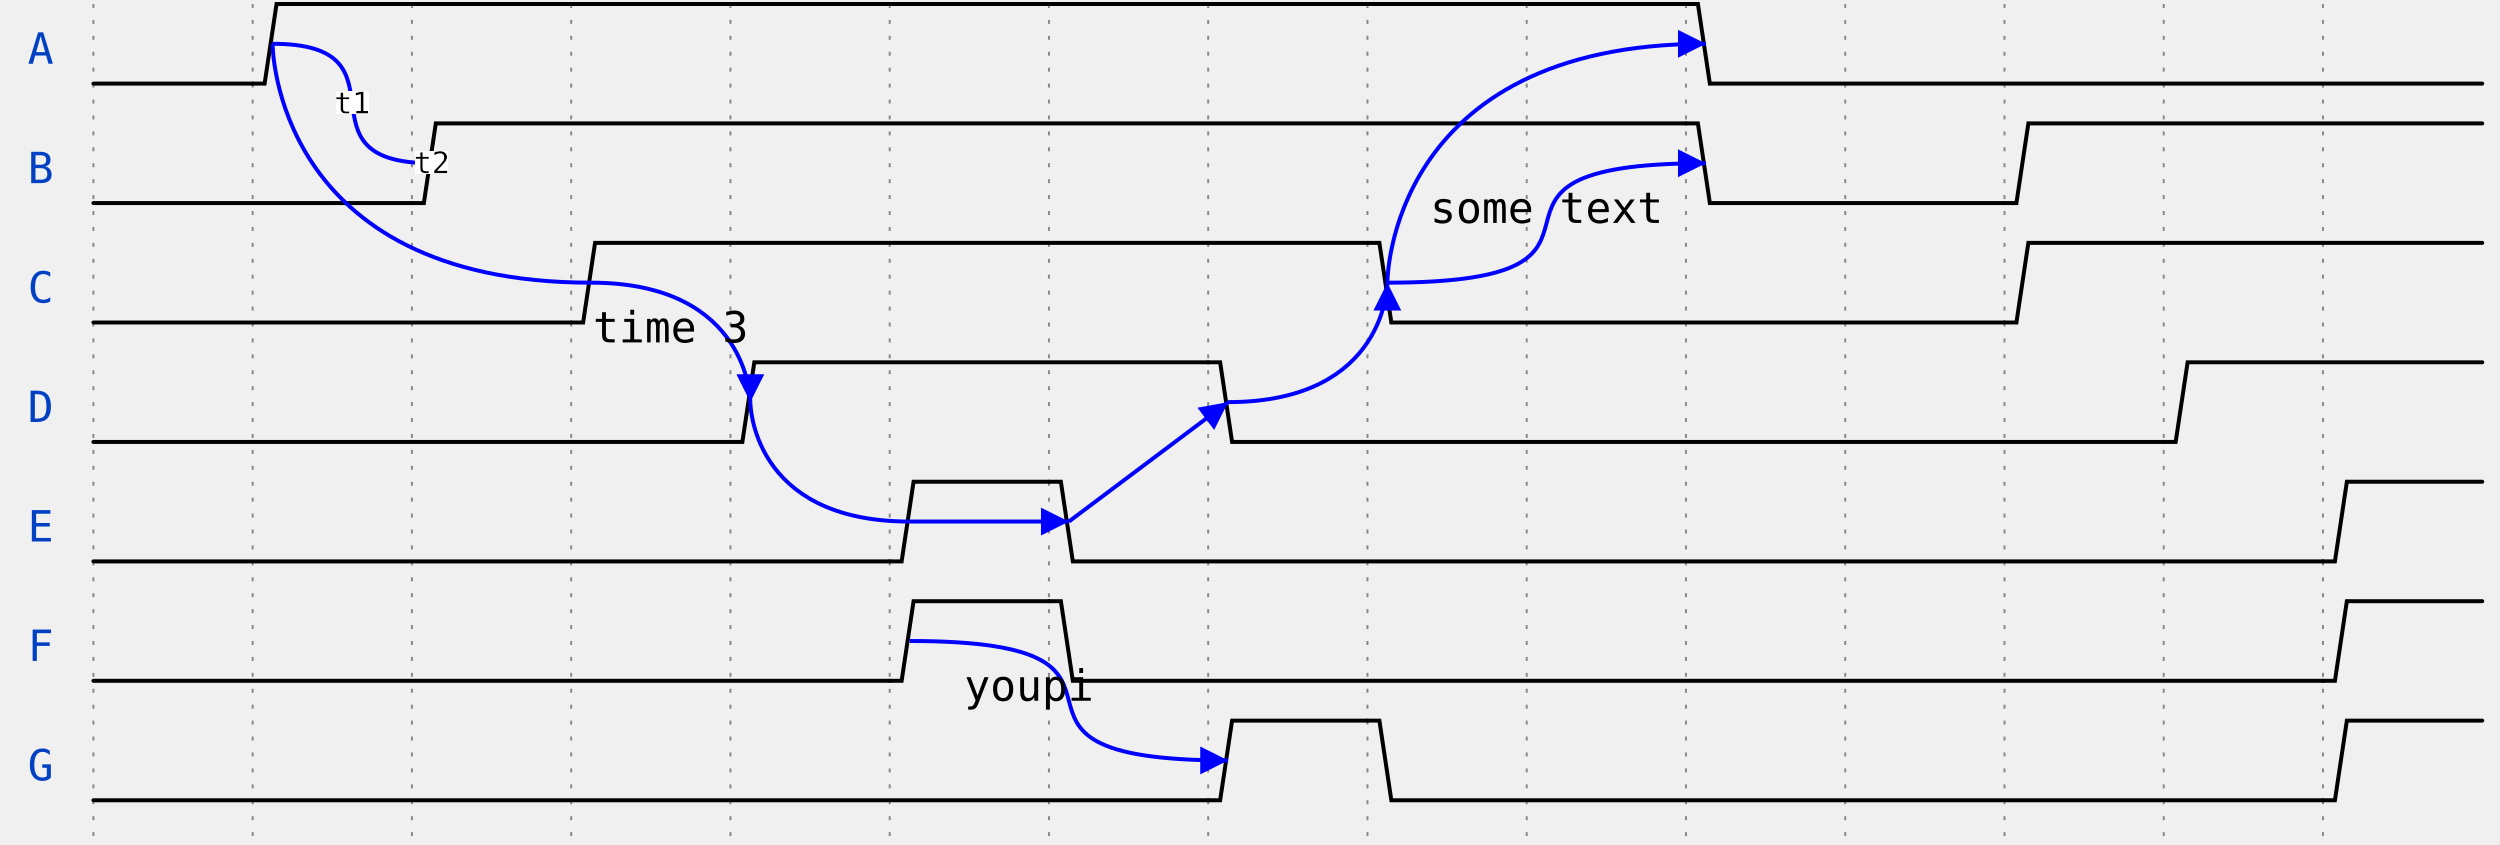
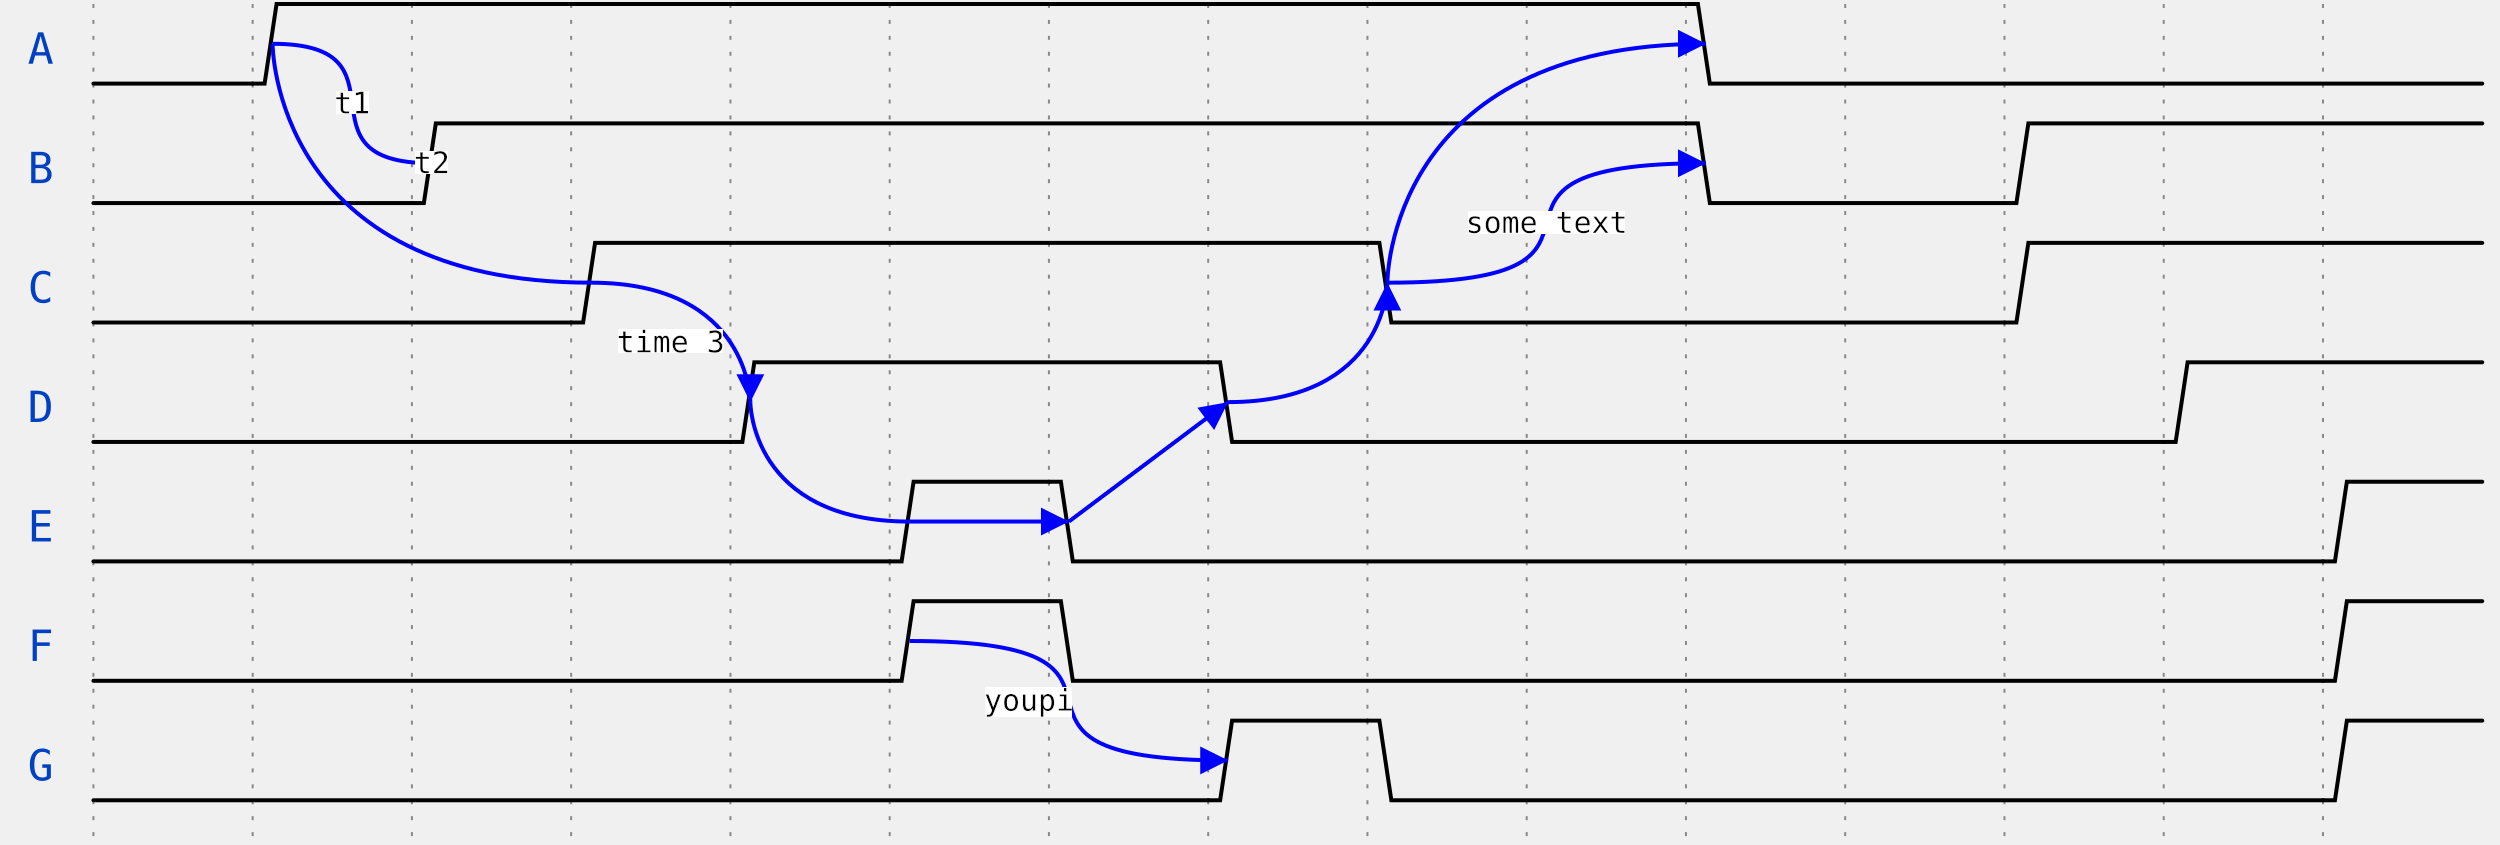
<svg xmlns="http://www.w3.org/2000/svg" width="622" height="210.0" viewBox="-1 -1 623 212.0" overflow="hidden">
  <style>
text{font-size:0.9em;
    font-style:normal;
    font-variant:normal;
    font-weight:500;
    font-stretch:normal;
    text-align:center;
    fill-opacity:1;
    font-family:fira mono, droid sans mono, monospace;}
.muted{fill:#aaa}
.warning{fill:#f6b900}
.error{fill:#f60000}
.info, .title{fill:#0041c4}
.success{fill:#00ab00}
.attr{font-size:9px;}
.h1{font-size:18.31px;font-weight:bold}
.border{stroke-width: 1.25px; stroke: #000}
.h2{font-size:14.65px;font-weight:bold}
.h3{font-size:11.72px;font-weight:bold}
.h4{font-size:9.38px;font-weight:bold}
.h5{font-size:7.50px;font-weight:bold}
.h6{font-size:6px;font-weight:bold}
.s0, .s1, .path{fill:none;
    stroke:#000;
    stroke-width:1;
    stroke-linecap:round;
    stroke-linejoin:miter;
    stroke-miterlimit:4;
    stroke-opacity:1;
    stroke-dasharray:none}
.stripe{fill:none;
    stroke:#000;
    stroke-width:0.5;
    stroke-linecap:round;
    stroke-linejoin:miter;
    stroke-miterlimit:4;
    stroke-opacity:1;
    stroke-dasharray:none}
.arrow{fill:#000000;fill-opacity:1;stroke:none}
.hide{fill:#ffffff;fill-opacity:1;stroke:2}
.s3 &gt; polygon {fill:#ffffb4;fill-opacity:1,stroke:none}
.s4 &gt; polygon {fill:#ffe0b9;fill-opacity:1,stroke:none}
.s5 &gt; polygon {fill:#b9e0ff;fill-opacity:1,stroke:none}
.tick {stroke: rgb(136, 136, 136); stroke-width: 0.5; stroke-dasharray: 1,3;}
.edge {fill:none;stroke:#00F;stroke-width:1}
.edge-arrowhead {fill:none;stroke:#00F;stroke-width:1;marker-start:url(#arrow); overflow:visible;}
.edge-arrowtail {fill:none;stroke:#00F;stroke-width:1;marker-end:url(#arrow); overflow:visible;}
- .edge + text {font-size:0.625em; filter: url(#solid); transform: translate(0, 2.5px);}
+ .edge + text, .edge-arrowhead + text, .edge-arrowtail + text {font-size:0.625em; filter: url(#solid); transform: translate(0, 2.5px);}
</style>
  <defs>
    <pattern id="diagonalHatch" width="5" height="5" patternTransform="rotate(45 0 0)" patternUnits="userSpaceOnUse">
      <line x1="0" y1="0" x2="0" y2="5" style="stroke:black; stroke-width:1" />
    </pattern>
    <marker id="arrow" viewBox="0 0 10 10" refX="10" refY="5" markerWidth="7" markerHeight="7" markerUnits="userSpaceOnUse" orient="auto-start-reverse" style="fill:#00F;">
      <path d="M 0 0 L 10 5 L 0 10 z" />
    </marker>
    <filter x="0" y="0" width="1" height="1" id="solid">
      <feFlood flood-color="white" />
      <feComposite in="SourceGraphic" />
    </filter>
  </defs>
  <g id="a">
    <g id="ticks_13" transform="translate(20, 0)">
      <path d="M0,0 L0,210.0" class="tick" />
      <path d="M40,0 L40,210.0" class="tick" />
      <path d="M80,0 L80,210.0" class="tick" />
      <path d="M120,0 L120,210.0" class="tick" />
      <path d="M160,0 L160,210.0" class="tick" />
      <path d="M200,0 L200,210.0" class="tick" />
      <path d="M240,0 L240,210.0" class="tick" />
      <path d="M280,0 L280,210.0" class="tick" />
      <path d="M320,0 L320,210.0" class="tick" />
      <path d="M360,0 L360,210.0" class="tick" />
      <path d="M400,0 L400,210.0" class="tick" />
      <path d="M440,0 L440,210.0" class="tick" />
      <path d="M480,0 L480,210.0" class="tick" />
      <path d="M520,0 L520,210.0" class="tick" />
      <path d="M560,0 L560,210.0" class="tick" />
    </g>
    <g id="A" transform="translate(20, 0)">
      <text x="-10" y="15" text-anchor="end" xml:space="preserve" class="title">A</text>
      <g data-symbol="BRICKS.zero" transform="translate(0, 0)" class="s2">
        <path d="M0,20 L3,20 L6,20 L40,20" class="path" />
      </g>
      <g data-symbol="BRICKS.one" transform="translate(40, 0)" class="s2">
        <path d="M0,20 L3,20 L6,0 L360,0" class="path" />
      </g>
      <g data-symbol="BRICKS.zero" transform="translate(400, 0)" class="s2">
        <path d="M0,0 L3,0 L6,20 L200,20" class="path" />
      </g>
    </g>
    <g id="B" transform="translate(20, 30.0)">
      <text x="-10" y="15" text-anchor="end" xml:space="preserve" class="title">B</text>
      <g data-symbol="BRICKS.zero" transform="translate(0, 0)" class="s2">
        <path d="M0,20 L3,20 L6,20 L80,20" class="path" />
      </g>
      <g data-symbol="BRICKS.one" transform="translate(80, 0)" class="s2">
        <path d="M0,20 L3,20 L6,0 L320,0" class="path" />
      </g>
      <g data-symbol="BRICKS.zero" transform="translate(400, 0)" class="s2">
        <path d="M0,0 L3,0 L6,20 L80,20" class="path" />
      </g>
      <g data-symbol="BRICKS.one" transform="translate(480, 0)" class="s2">
        <path d="M0,20 L3,20 L6,0 L120,0" class="path" />
      </g>
    </g>
    <g id="C" transform="translate(20, 60.0)">
      <text x="-10" y="15" text-anchor="end" xml:space="preserve" class="title">C</text>
      <g data-symbol="BRICKS.zero" transform="translate(0, 0)" class="s2">
        <path d="M0,20 L3,20 L6,20 L120,20" class="path" />
      </g>
      <g data-symbol="BRICKS.one" transform="translate(120, 0)" class="s2">
        <path d="M0,20 L3,20 L6,0 L200,0" class="path" />
      </g>
      <g data-symbol="BRICKS.zero" transform="translate(320, 0)" class="s2">
        <path d="M0,0 L3,0 L6,20 L160,20" class="path" />
      </g>
      <g data-symbol="BRICKS.one" transform="translate(480, 0)" class="s2">
        <path d="M0,20 L3,20 L6,0 L120,0" class="path" />
      </g>
    </g>
    <g id="D" transform="translate(20, 90.0)">
      <text x="-10" y="15" text-anchor="end" xml:space="preserve" class="title">D</text>
      <g data-symbol="BRICKS.zero" transform="translate(0, 0)" class="s2">
        <path d="M0,20 L3,20 L6,20 L160,20" class="path" />
      </g>
      <g data-symbol="BRICKS.one" transform="translate(160, 0)" class="s2">
        <path d="M0,20 L3,20 L6,0 L120,0" class="path" />
      </g>
      <g data-symbol="BRICKS.zero" transform="translate(280, 0)" class="s2">
        <path d="M0,0 L3,0 L6,20 L240,20" class="path" />
      </g>
      <g data-symbol="BRICKS.one" transform="translate(520, 0)" class="s2">
        <path d="M0,20 L3,20 L6,0 L80,0" class="path" />
      </g>
    </g>
    <g id="E" transform="translate(20, 120.0)">
      <text x="-10" y="15" text-anchor="end" xml:space="preserve" class="title">E</text>
      <g data-symbol="BRICKS.zero" transform="translate(0, 0)" class="s2">
        <path d="M0,20 L3,20 L6,20 L200,20" class="path" />
      </g>
      <g data-symbol="BRICKS.one" transform="translate(200, 0)" class="s2">
        <path d="M0,20 L3,20 L6,0 L40,0" class="path" />
      </g>
      <g data-symbol="BRICKS.zero" transform="translate(240, 0)" class="s2">
        <path d="M0,0 L3,0 L6,20 L320,20" class="path" />
      </g>
      <g data-symbol="BRICKS.one" transform="translate(560, 0)" class="s2">
        <path d="M0,20 L3,20 L6,0 L40,0" class="path" />
      </g>
    </g>
    <g id="F" transform="translate(20, 150.0)">
      <text x="-10" y="15" text-anchor="end" xml:space="preserve" class="title">F</text>
      <g data-symbol="BRICKS.zero" transform="translate(0, 0)" class="s2">
        <path d="M0,20 L3,20 L6,20 L200,20" class="path" />
      </g>
      <g data-symbol="BRICKS.one" transform="translate(200, 0)" class="s2">
        <path d="M0,20 L3,20 L6,0 L40,0" class="path" />
      </g>
      <g data-symbol="BRICKS.zero" transform="translate(240, 0)" class="s2">
        <path d="M0,0 L3,0 L6,20 L320,20" class="path" />
      </g>
      <g data-symbol="BRICKS.one" transform="translate(560, 0)" class="s2">
        <path d="M0,20 L3,20 L6,0 L40,0" class="path" />
      </g>
    </g>
    <g id="G" transform="translate(20, 180.0)">
      <text x="-10" y="15" text-anchor="end" xml:space="preserve" class="title">G</text>
      <g data-symbol="BRICKS.zero" transform="translate(0, 0)" class="s2">
        <path d="M0,20 L3,20 L6,20 L280,20" class="path" />
      </g>
      <g data-symbol="BRICKS.one" transform="translate(280, 0)" class="s2">
        <path d="M0,20 L3,20 L6,0 L40,0" class="path" />
      </g>
      <g data-symbol="BRICKS.zero" transform="translate(320, 0)" class="s2">
        <path d="M0,0 L3,0 L6,20 L240,20" class="path" />
      </g>
      <g data-symbol="BRICKS.one" transform="translate(560, 0)" class="s2">
        <path d="M0,20 L3,20 L6,0 L40,0" class="path" />
      </g>
    </g>
  </g>
  <g id="edge" transform="translate(20, 0)">
    <g id="edge_0">
      <path d="M45.0,10.0 C81.0,10.0 49.0,40.0 85.0,40.0" class="edge" />
      <text x="65.0" y="25.0" text-anchor="middle">t1</text>
    </g>
    <g id="edge_1">
      <path d="M125.0,70.0 C45.0,70.0 45.0,10.0 45.0,10.0" class="edge" />
      <text x="85.0" y="40.0" text-anchor="middle">t2</text>
    </g>
    <g id="edge_2">
      <path d="M125.0,70.0 C165.0,70.0 165.0,100.0 165.0,100.0" class="edge-arrowtail " />
      <text x="145.0" y="85.0" text-anchor="middle">time 3</text>
    </g>
    <g id="edge_3">
      <path d="M165.0,100.0 C165.0,100.0 165.0,130.0 205.0,130.0" class="edge" />
      <text x="185.0" y="115.0" text-anchor="middle" />
    </g>
    <g id="edge_4">
      <path d="M205.0,130.0 C241.0,130.0 209.0,130.0 245.0,130.0" class="edge-arrowtail " />
      <text x="225.0" y="130.0" text-anchor="middle" />
    </g>
    <g id="edge_5">
      <path d="M245.0,130.0 L285.0,100.0" class="edge-arrowtail " />
      <text x="265.0" y="115.0" text-anchor="middle" />
    </g>
    <g id="edge_6">
      <path d="M285.0,100.0 C325.0,100.0 325.0,70.0 325.0,70.0" class="edge-arrowtail " />
      <text x="305.0" y="85.0" text-anchor="middle" />
    </g>
    <g id="edge_7">
      <path d="M325.0,70.0 C397.0,70.0 333.0,40.0 405.0,40.0" class="edge-arrowtail " />
      <text x="365.0" y="55.0" text-anchor="middle">some text</text>
    </g>
    <g id="edge_8">
      <path d="M325.0,70.0 C325.0,70.0 325.0,10.0 405.0,10.0" class="edge-arrowtail " />
      <text x="365.0" y="40.0" text-anchor="middle" />
    </g>
    <g id="edge_9">
      <path d="M205.0,160.0 C277.0,160.0 213.0,190.0 285.0,190.0" class="edge-arrowtail " />
      <text x="235.0" y="175.0" text-anchor="middle">youpi</text>
    </g>
  </g>
</svg>
